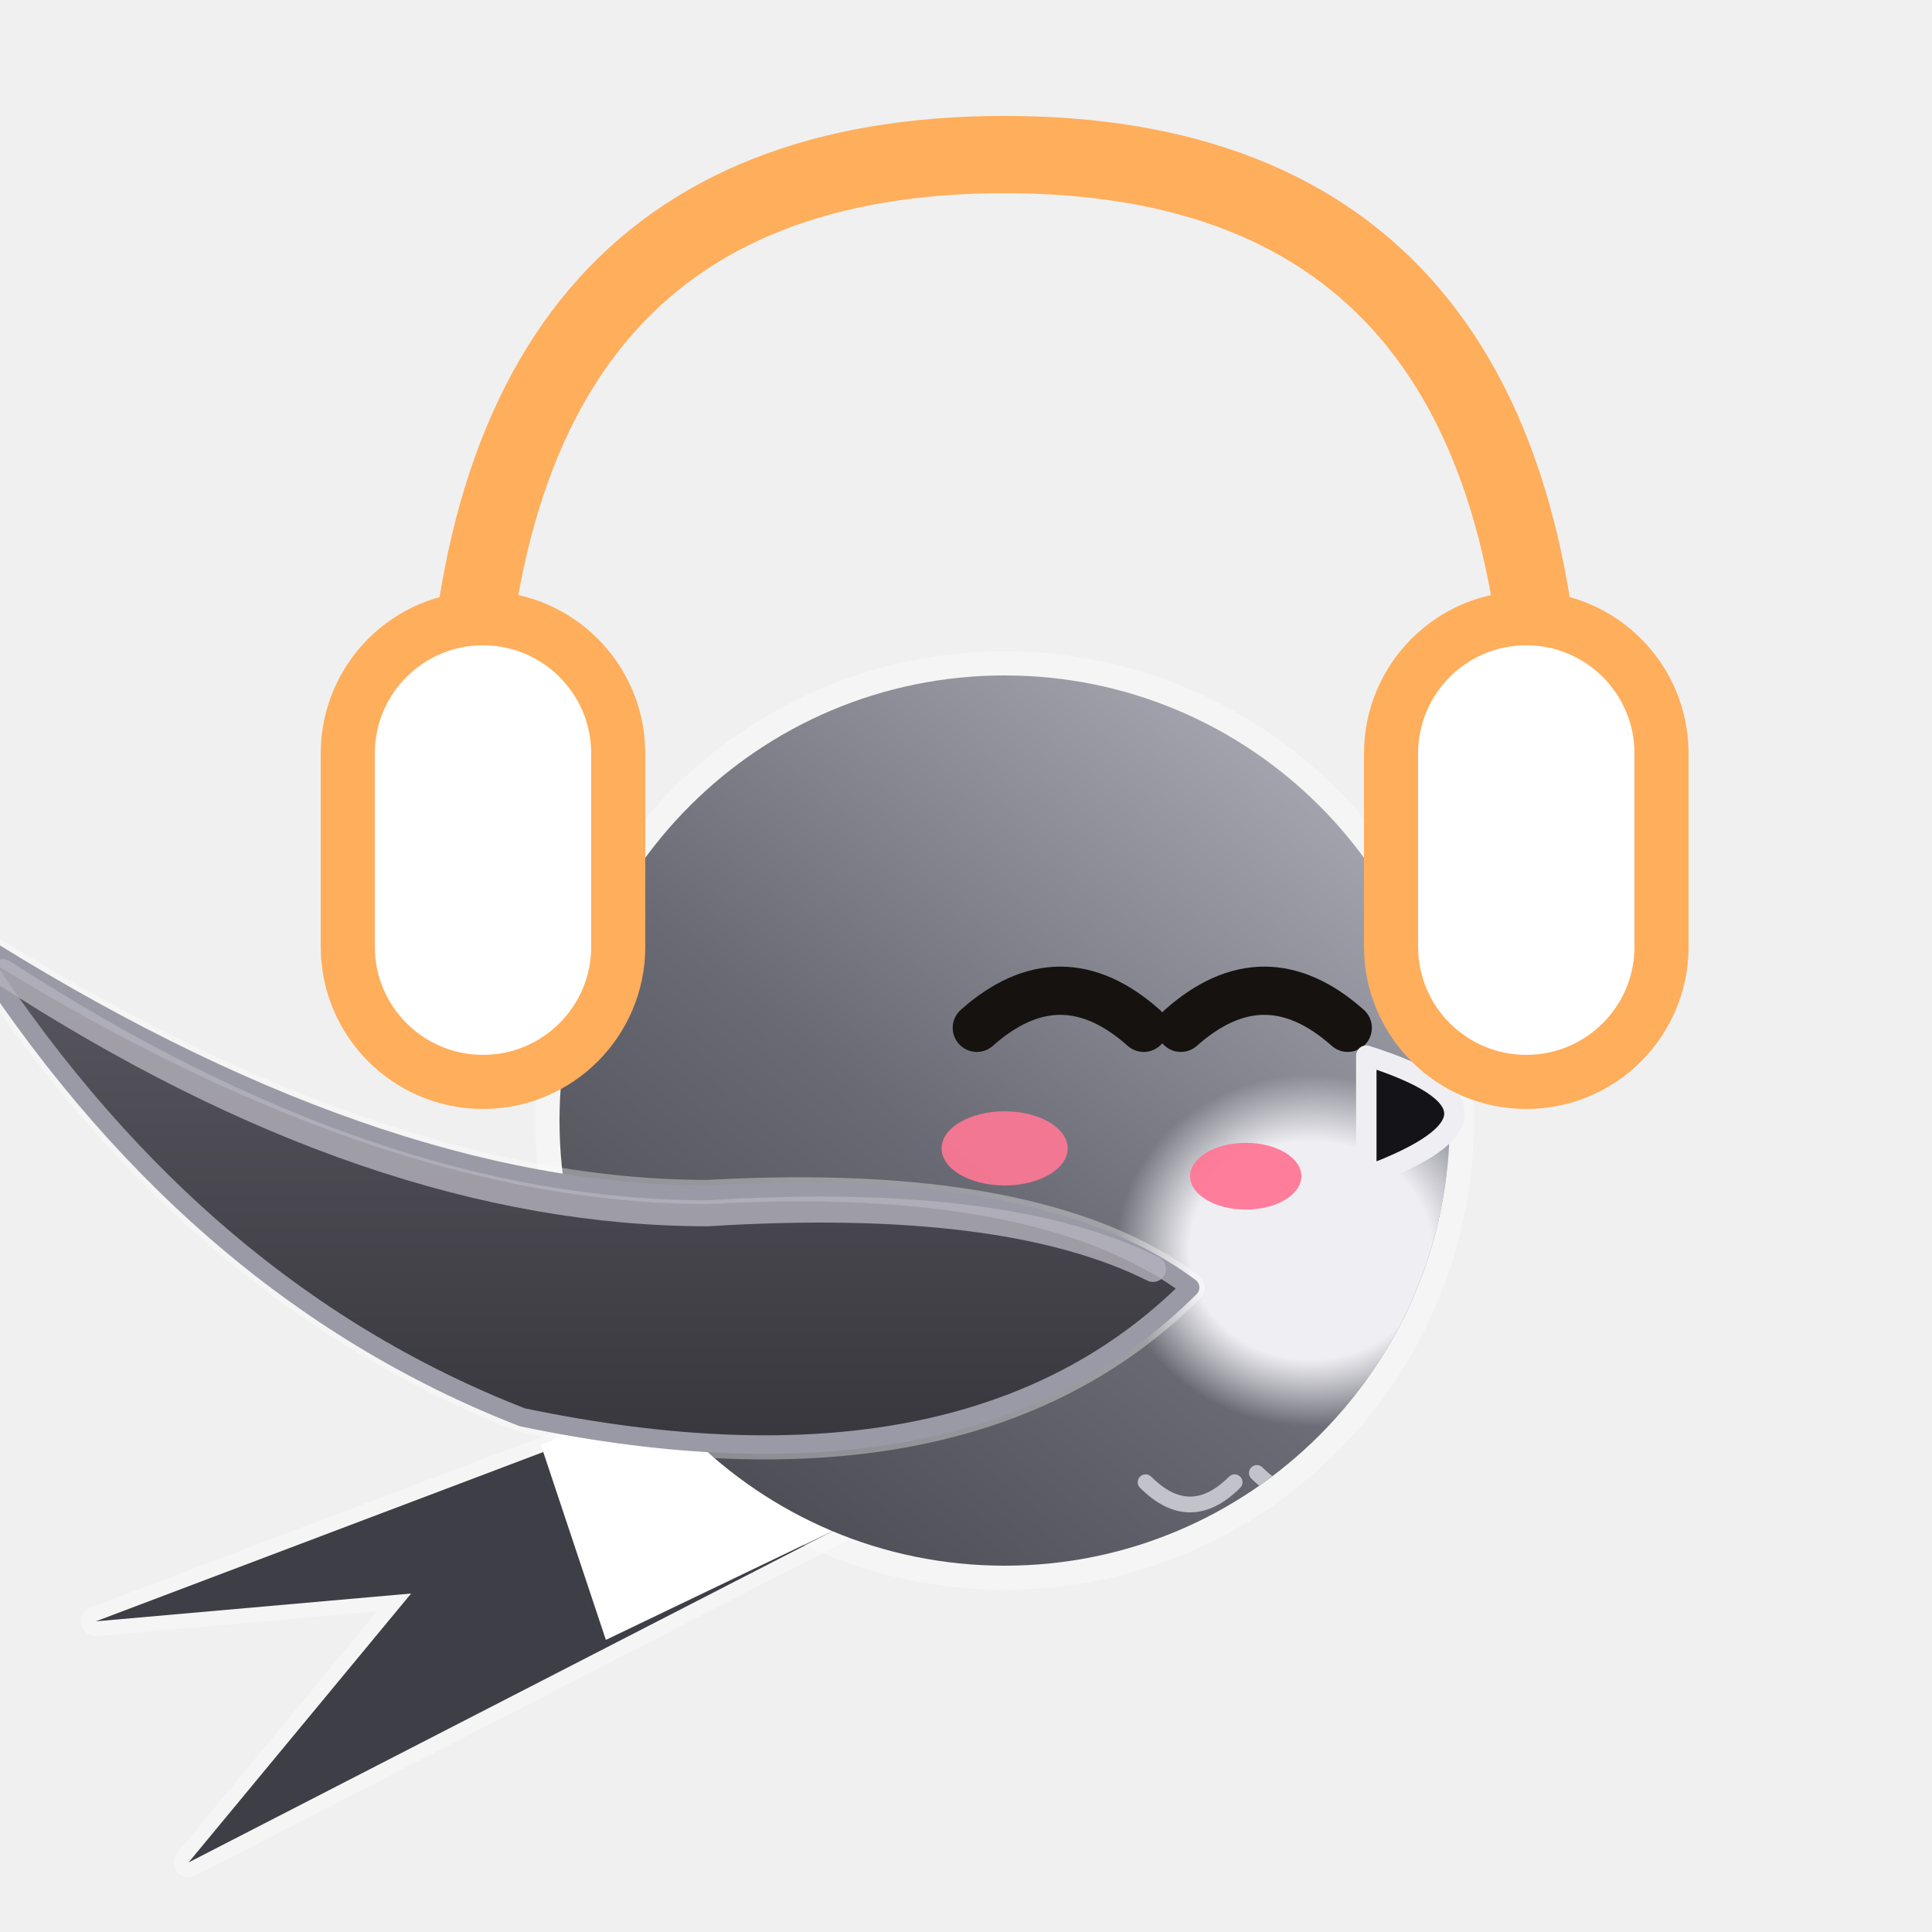
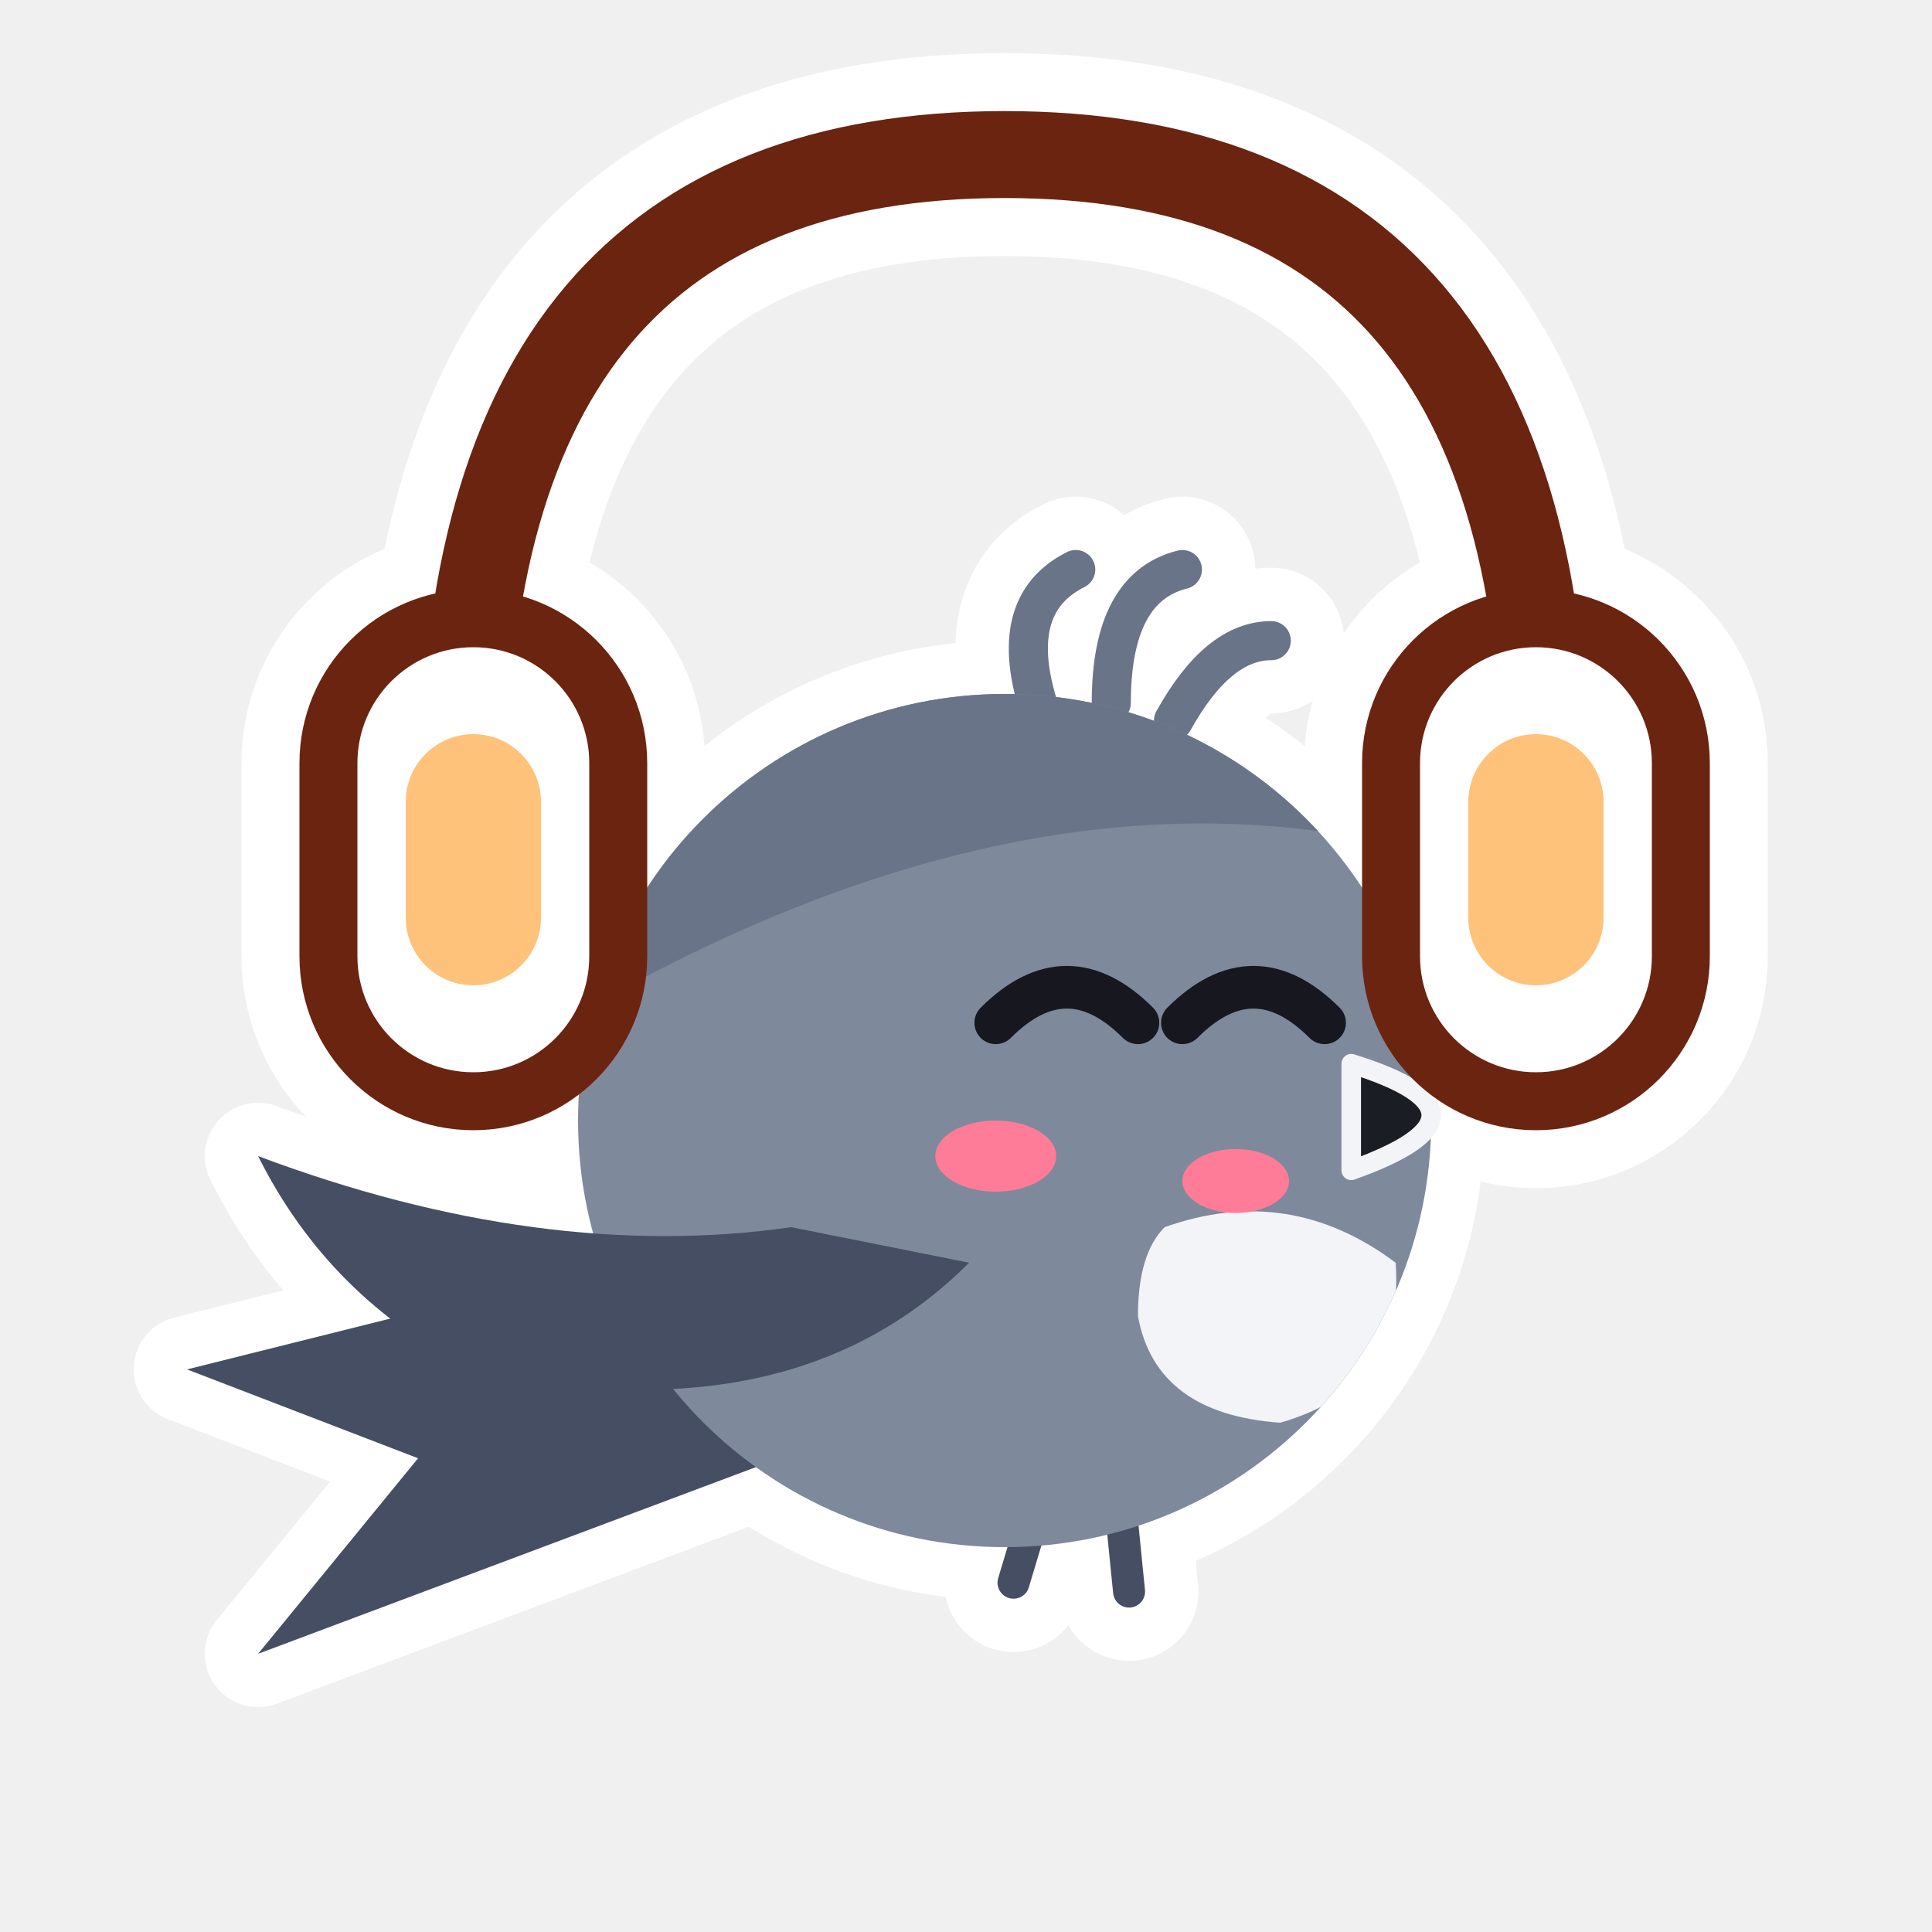
<svg xmlns="http://www.w3.org/2000/svg" viewBox="0 0 100 100" width="1024" height="1024">
-   <g transform="translate(52 58) scale(0.96)">
+   <g>
+     <g transform="translate(52 58) scale(0.92)">
+       <defs>
+         <clipPath id="wkd">
+           <circle r="24" stroke="#FFFFFF" stroke-width="6" stroke-linejoin="round" />
+         </clipPath>
+       </defs>
+       <path d="M-14 6 L-46 14 L-33 19 L-42 30 L-10 18 Z" fill="#FFFFFF" stroke="#FFFFFF" stroke-width="6" stroke-linejoin="round" />
+       <path d="M2 21 l-1.5 5 M6.5 21.5 l0.5 5" fill="none" stroke="#FFFFFF" stroke-width="7.8" stroke-linecap="round" />
+       <path d="M2 -23 Q0 -29 4 -31 M6 -23.5 Q6 -30 10 -31 M9.5 -22.5 Q12 -27 15 -27" fill="none" stroke="#FFFFFF" stroke-width="8.2" stroke-linecap="round" />
+       <circle r="24" fill="#FFFFFF" stroke="#FFFFFF" stroke-width="6" stroke-linejoin="round" />
+       <g clip-path="url(#wkd)">
+         <path d="M-24 -24 L24 -24 L24 -15 Q2 -21 -24 -6 Z" fill="#FFFFFF" stroke="#FFFFFF" stroke-width="6" stroke-linejoin="round" />
+         <path d="M-26 0 Q-23 15 -8 25 L-14 30 L-32 10 Z" fill="#FFFFFF" stroke="#FFFFFF" stroke-width="6" stroke-linejoin="round" />
+         <path d="M9 6 Q16 3.5 22 8 Q22.5 15 15.5 17 Q8.5 16.5 7.5 11 Q7.5 7.5 9 6 Z" fill="#FFFFFF" stroke="#FFFFFF" stroke-width="6" stroke-linejoin="round" />
+       </g>
+       <path d="M-2 8 Q-12 18 -30 14 Q-38 10 -42 2 Q-26 8 -12 6 Z" fill="#FFFFFF" stroke="#FFFFFF" stroke-width="6" stroke-linejoin="round" />
+       <path d="M-0.5 -5.5 Q3.5 -9.5 7.5 -5.5" fill="none" stroke="#FFFFFF" stroke-width="8.4" stroke-linecap="round" />
+       <path d="M10 -5.5 Q14 -9.5 18 -5.5" fill="none" stroke="#FFFFFF" stroke-width="8.4" stroke-linecap="round" />
+       <path d="M19.5 -3.2 Q28.5 -0.4 19.5 2.8 Z" fill="#FFFFFF" stroke="#FFFFFF" stroke-width="7.1" stroke-linejoin="round" />
+       <ellipse cx="-0.5" cy="2" rx="3.4" ry="2" fill="#FFFFFF" stroke="#FFFFFF" stroke-width="6" stroke-linejoin="round" />
+       <ellipse cx="13" cy="3.4" rx="3" ry="1.8" fill="#FFFFFF" stroke="#FFFFFF" stroke-width="6" stroke-linejoin="round" />
+     </g>
+     <path d="M24 41 Q24 8 52 8 Q80 8 80 41" fill="none" stroke="#FFFFFF" stroke-width="10.5" stroke-linecap="round" />
+     <rect x="17" y="32" width="15" height="25" rx="7.5" fill="#FFFFFF" stroke="#FFFFFF" stroke-width="9" />
+     <rect x="72" y="32" width="15" height="25" rx="7.5" fill="#FFFFFF" stroke="#FFFFFF" stroke-width="9" />
+     <rect x="21" y="38" width="7" height="13" rx="3.5" fill="#FFFFFF" stroke="#FFFFFF" stroke-width="6" stroke-linejoin="round" />
+     <rect x="76" y="38" width="7" height="13" rx="3.5" fill="#FFFFFF" stroke="#FFFFFF" stroke-width="6" stroke-linejoin="round" />
+   </g>
+   <g transform="translate(52 58) scale(0.92)">
    <defs>
-       <clipPath id="cq20">
+       <clipPath id="bkd">
        <circle r="24" />
      </clipPath>
-       <linearGradient id="gq20" x1="0.85" y1="0.1" x2="0.15" y2="0.95">
-         <stop offset="0" stop-color="#A6A6B0" />
-         <stop offset="0.55" stop-color="#6A6A74" />
-         <stop offset="1" stop-color="#4A4A53" />
-       </linearGradient>
-       <linearGradient id="wq20" x1="0" y1="0" x2="0" y2="1">
-         <stop offset="0" stop-color="#5A5860" />
-         <stop offset="1" stop-color="#38373E" />
-       </linearGradient>
-       <radialGradient id="tq20" cx="0.5" cy="0.5" r="0.5">
-         <stop offset="0" stop-color="#EFEFF3" />
-         <stop offset="0.62" stop-color="#EFEFF3" />
-         <stop offset="1" stop-color="#EFEFF3" stop-opacity="0" />
-       </radialGradient>
    </defs>
-     <path d="M-12 13 L-49 27 L-32 25.5 L-44 40 L-9 22 Z" fill="none" stroke="#FFFFFF" stroke-opacity="0.35" stroke-width="1.6" stroke-linejoin="round" />
-     <path d="M-12 13 L-49 27 L-32 25.5 L-44 40 L-9 22 Z" fill="#3E3E46" />
-     <path d="M-12.5 12 L-25 17.5 L-21.5 28 L-9 22 Z" fill="#FFFFFF" />
-     <circle r="24.6" fill="none" stroke="#FFFFFF" stroke-opacity="0.35" stroke-width="1.4" />
-     <circle r="24" fill="url(#gq20)" />
-     <g clip-path="url(#cq20)">
-       <ellipse cx="16.5" cy="7" rx="10.5" ry="9.5" fill="url(#tq20)" />
-       <path d="M7.6 19.5 Q10 21.9 12.4 19.5" fill="none" stroke="#C2C2CA" stroke-width="0.85" stroke-linecap="round" />
-       <path d="M13.6 19 Q16 21.4 18.4 19" fill="none" stroke="#C2C2CA" stroke-width="0.85" stroke-linecap="round" />
-       <path d="M10.6 22.5 Q13 24.9 15.4 22.5" fill="none" stroke="#C2C2CA" stroke-width="0.85" stroke-linecap="round" />
+     <path d="M-14 6 L-46 14 L-33 19 L-42 30 L-10 18 Z" fill="#454E62" />
+     <path d="M2 21 l-1.5 5 M6.5 21.5 l0.5 5" fill="none" stroke="#454E62" stroke-width="1.8" stroke-linecap="round" />
+     <path d="M2 -23 Q0 -29 4 -31 M6 -23.5 Q6 -30 10 -31 M9.5 -22.5 Q12 -27 15 -27" fill="none" stroke="#6A7488" stroke-width="2.2" stroke-linecap="round" />
+     <circle r="24" fill="#7F899C" />
+     <g clip-path="url(#bkd)">
+       <path d="M-24 -24 L24 -24 L24 -15 Q2 -21 -24 -6 Z" fill="#6A7488" />
+       <path d="M-26 0 Q-23 15 -8 25 L-14 30 L-32 10 Z" fill="#FFFFFF" />
+       <path d="M9 6 Q16 3.5 22 8 Q22.5 15 15.5 17 Q8.5 16.5 7.5 11 Q7.5 7.5 9 6 Z" fill="#F2F4F8" />
    </g>
-     <path d="M10 9 Q-2 21 -26 16 Q-44 9 -56 -10 Q-34 4 -16 4 Q2 3 10 9 Z" fill="none" stroke="#FFFFFF" stroke-opacity="0.35" stroke-width="1.6" stroke-linejoin="round" />
-     <path d="M10 9 Q-2 21 -26 16 Q-44 9 -56 -10 Q-34 4 -16 4 Q2 3 10 9 Z" fill="url(#wq20)" stroke="#9A9AA6" stroke-width="1" stroke-linejoin="round" />
-     <path d="M-54 -8 Q-34 5 -16 5 Q0 4 8 8" fill="none" stroke="#B4B1BC" stroke-width="1.4" stroke-linecap="round" opacity="0.8" />
-     <path d="M-1.5 -5 Q3 -9 7.5 -5" fill="none" stroke="#16120F" stroke-width="2.6" stroke-linecap="round" />
-     <path d="M9.5 -5 Q14 -9 18.5 -5" fill="none" stroke="#16120F" stroke-width="2.6" stroke-linecap="round" />
-     <path d="M19.5 -3.5 Q29 -0.5 19.5 3 Z" fill="#141418" stroke="#EFEFF3" stroke-width="1.1" stroke-linejoin="round" />
-     <ellipse cx="0" cy="1.5" rx="3.4" ry="2" fill="#FF7896" fill-opacity="0.9" />
-     <ellipse cx="13" cy="3" rx="3" ry="1.8" fill="#FF7896" fill-opacity="0.95" />
+     <path d="M-2 8 Q-12 18 -30 14 Q-38 10 -42 2 Q-26 8 -12 6 Z" fill="#454E62" />
+     <path d="M-0.5 -5.5 Q3.5 -9.5 7.5 -5.5" fill="none" stroke="#17181F" stroke-width="2.4" stroke-linecap="round" />
+     <path d="M10 -5.5 Q14 -9.5 18 -5.5" fill="none" stroke="#17181F" stroke-width="2.4" stroke-linecap="round" />
+     <path d="M19.5 -3.2 Q28.5 -0.4 19.5 2.8 Z" fill="#1B1D24" stroke="#F2F4F8" stroke-width="1.1" stroke-linejoin="round" />
+     <ellipse cx="-0.5" cy="2" rx="3.4" ry="2" fill="#FF7C98" />
+     <ellipse cx="13" cy="3.4" rx="3" ry="1.8" fill="#FF7C98" />
  </g>
-   <path d="M24 41 Q24 8 52 8 Q80 8 80 41" fill="none" stroke="#FFAE5C" stroke-width="4" stroke-linecap="round" />
-   <rect x="18" y="32" width="14" height="24" rx="7" fill="#FFFFFF" stroke="#FFAE5C" stroke-width="2.8" />
-   <rect x="72" y="32" width="14" height="24" rx="7" fill="#FFFFFF" stroke="#FFAE5C" stroke-width="2.8" />
+   <path d="M24 41 Q24 8 52 8 Q80 8 80 41" fill="none" stroke="#6B2410" stroke-width="4.5" stroke-linecap="round" />
+   <rect x="17" y="32" width="15" height="25" rx="7.5" fill="#FFFFFF" stroke="#6B2410" stroke-width="3" />
+   <rect x="72" y="32" width="15" height="25" rx="7.5" fill="#FFFFFF" stroke="#6B2410" stroke-width="3" />
+   <rect x="21" y="38" width="7" height="13" rx="3.5" fill="#FFC27A" />
+   <rect x="76" y="38" width="7" height="13" rx="3.5" fill="#FFC27A" />
</svg>
